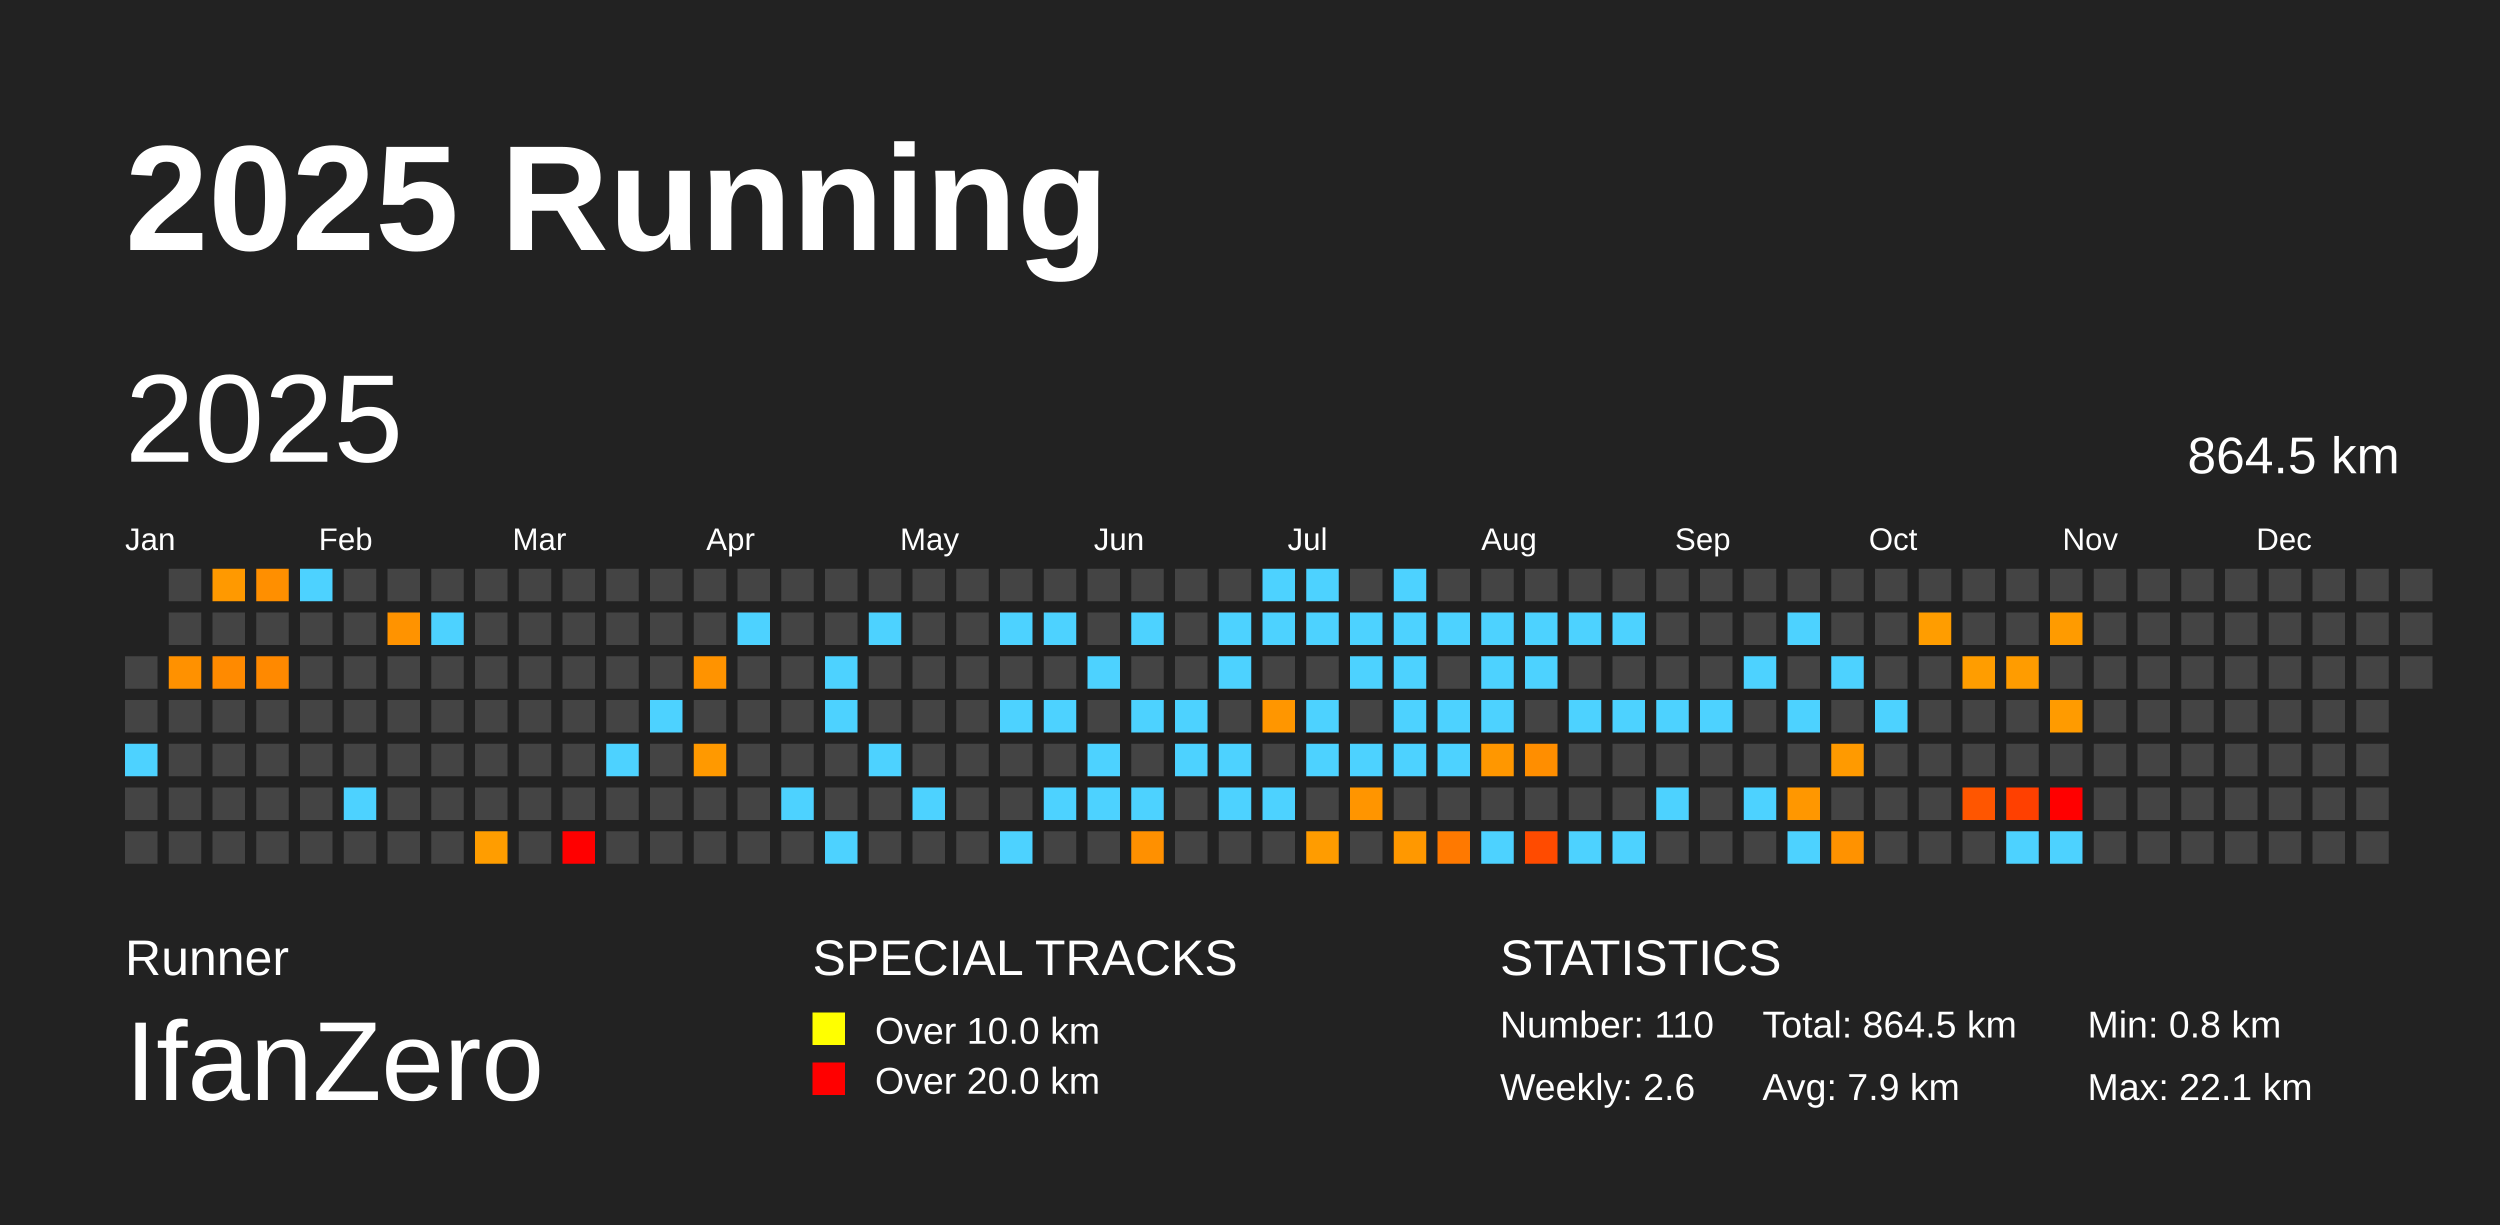
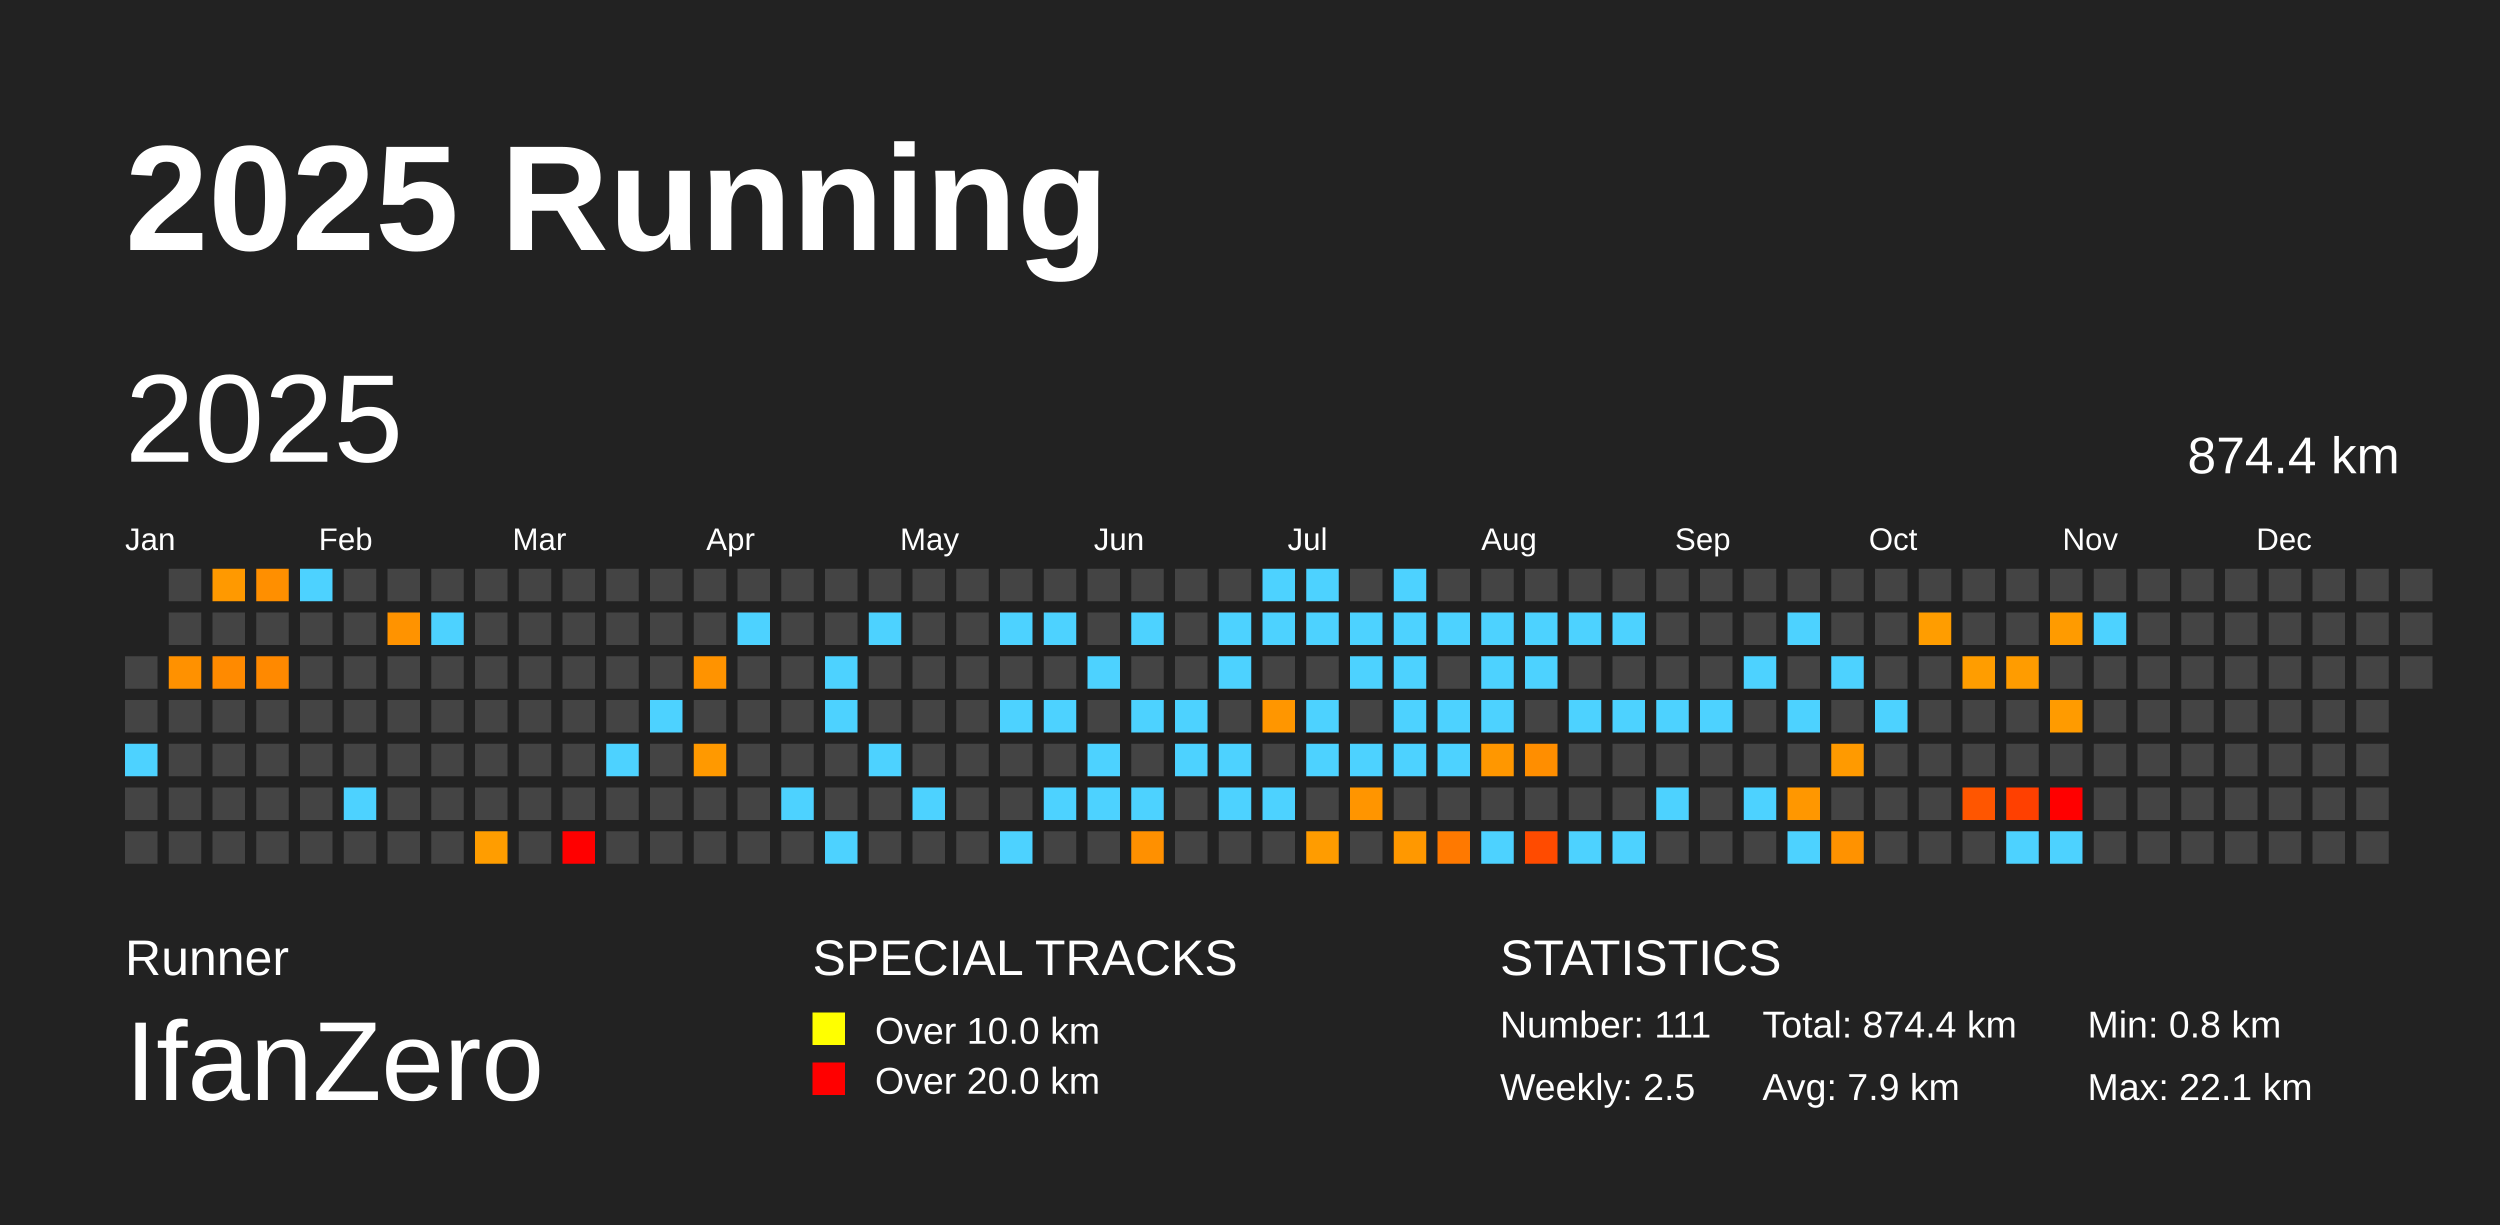
<svg xmlns="http://www.w3.org/2000/svg" baseProfile="full" height="98mm" version="1.1" viewBox="0,0,200,98" width="200mm">
  <defs />
  <rect fill="#222222" height="98" width="200" x="0" y="0" />
  <text fill="#FFFFFF" style="font-size:12px; font-family:Arial; font-weight:bold;" x="10" y="20">2025 Running</text>
  <text fill="#FFFFFF" style="font-size:4px; font-family:Arial" x="10" y="78">Runner</text>
  <text fill="#FFFFFF" style="font-size:9px; font-family:Arial" x="10" y="88">IfanZero</text>
  <text fill="#FFFFFF" style="font-size:4px; font-family:Arial" x="65" y="78">SPECIAL TRACKS</text>
  <rect fill="yellow" height="2.6" width="2.6" x="65" y="81" />
  <text fill="#FFFFFF" style="font-size:3px; font-family:Arial" x="70" y="83.5">Over 10.0 km</text>
  <rect fill="red" height="2.6" width="2.6" x="65" y="85" />
  <text fill="#FFFFFF" style="font-size:3px; font-family:Arial" x="70" y="87.5">Over 20.0 km</text>
  <text fill="#FFFFFF" style="font-size:4px; font-family:Arial" x="120" y="78">STATISTICS</text>
-   <text fill="#FFFFFF" style="font-size:3px; font-family:Arial" x="120" y="83">Number: 110</text>
-   <text fill="#FFFFFF" style="font-size:3px; font-family:Arial" x="120" y="88">Weekly: 2.6</text>
-   <text fill="#FFFFFF" style="font-size:3px; font-family:Arial" x="141" y="83">Total: 864.5 km</text>
+   <text fill="#FFFFFF" style="font-size:3px; font-family:Arial" x="120" y="83">Number: 111</text>
+   <text fill="#FFFFFF" style="font-size:3px; font-family:Arial" x="120" y="88">Weekly: 2.5</text>
+   <text fill="#FFFFFF" style="font-size:3px; font-family:Arial" x="141" y="83">Total: 874.4 km</text>
  <text fill="#FFFFFF" style="font-size:3px; font-family:Arial" x="141" y="88">Avg: 7.9 km</text>
  <text fill="#FFFFFF" style="font-size:3px; font-family:Arial" x="167" y="83">Min: 0.8 km</text>
  <text fill="#FFFFFF" style="font-size:3px; font-family:Arial" x="167" y="88">Max: 22.1 km</text>
  <text dominant-baseline="hanging" fill="#FFFFFF" style="font-size:10.0px; font-family:Arial;" x="10" y="30">2025</text>
-   <text dominant-baseline="hanging" fill="#FFFFFF" style="font-size:4.125px; font-family:Arial;" x="175" y="35">864.5 km</text>
+   <text dominant-baseline="hanging" fill="#FFFFFF" style="font-size:4.125px; font-family:Arial;" x="175" y="35">874.4 km</text>
  <text fill="#FFFFFF" style="font-size:2.5px; font-family:Arial" x="10.0" y="44">Jan</text>
  <text fill="#FFFFFF" style="font-size:2.5px; font-family:Arial" x="25.5" y="44">Feb</text>
  <text fill="#FFFFFF" style="font-size:2.5px; font-family:Arial" x="41.0" y="44">Mar</text>
  <text fill="#FFFFFF" style="font-size:2.5px; font-family:Arial" x="56.5" y="44">Apr</text>
  <text fill="#FFFFFF" style="font-size:2.5px; font-family:Arial" x="72.0" y="44">May</text>
  <text fill="#FFFFFF" style="font-size:2.5px; font-family:Arial" x="87.5" y="44">Jun</text>
  <text fill="#FFFFFF" style="font-size:2.5px; font-family:Arial" x="103.0" y="44">Jul</text>
  <text fill="#FFFFFF" style="font-size:2.5px; font-family:Arial" x="118.5" y="44">Aug</text>
  <text fill="#FFFFFF" style="font-size:2.5px; font-family:Arial" x="134.0" y="44">Sep</text>
  <text fill="#FFFFFF" style="font-size:2.5px; font-family:Arial" x="149.5" y="44">Oct</text>
  <text fill="#FFFFFF" style="font-size:2.5px; font-family:Arial" x="165.0" y="44">Nov</text>
  <text fill="#FFFFFF" style="font-size:2.5px; font-family:Arial" x="180.5" y="44">Dec</text>
  <rect fill="#444444" height="2.6" width="2.6" x="10.0" y="52.5" />
  <rect fill="#444444" height="2.6" width="2.6" x="10.0" y="56.0" />
  <rect fill="#4dd2ff" height="2.6" width="2.6" x="10.0" y="59.5" />
  <rect fill="#444444" height="2.6" width="2.6" x="10.0" y="63.0" />
  <rect fill="#444444" height="2.6" width="2.6" x="10.0" y="66.5" />
  <rect fill="#444444" height="2.6" width="2.6" x="13.5" y="45.5" />
  <rect fill="#444444" height="2.6" width="2.6" x="13.5" y="49.0" />
  <rect fill="#ff9100" height="2.6" width="2.6" x="13.5" y="52.5" />
  <rect fill="#444444" height="2.6" width="2.6" x="13.5" y="56.0" />
  <rect fill="#444444" height="2.6" width="2.6" x="13.5" y="59.5" />
  <rect fill="#444444" height="2.6" width="2.6" x="13.5" y="63.0" />
  <rect fill="#444444" height="2.6" width="2.6" x="13.5" y="66.5" />
  <rect fill="#ff9900" height="2.6" width="2.6" x="17.0" y="45.5" />
  <rect fill="#444444" height="2.6" width="2.6" x="17.0" y="49.0" />
  <rect fill="#ff8a00" height="2.6" width="2.6" x="17.0" y="52.5" />
  <rect fill="#444444" height="2.6" width="2.6" x="17.0" y="56.0" />
  <rect fill="#444444" height="2.6" width="2.6" x="17.0" y="59.5" />
  <rect fill="#444444" height="2.6" width="2.6" x="17.0" y="63.0" />
  <rect fill="#444444" height="2.6" width="2.6" x="17.0" y="66.5" />
  <rect fill="#ff8f00" height="2.6" width="2.6" x="20.5" y="45.5" />
  <rect fill="#444444" height="2.6" width="2.6" x="20.5" y="49.0" />
  <rect fill="#ff8900" height="2.6" width="2.6" x="20.5" y="52.5" />
  <rect fill="#444444" height="2.6" width="2.6" x="20.5" y="56.0" />
  <rect fill="#444444" height="2.6" width="2.6" x="20.5" y="59.5" />
  <rect fill="#444444" height="2.6" width="2.6" x="20.5" y="63.0" />
  <rect fill="#444444" height="2.6" width="2.6" x="20.5" y="66.5" />
  <rect fill="#4dd2ff" height="2.6" width="2.6" x="24.0" y="45.5" />
  <rect fill="#444444" height="2.6" width="2.6" x="24.0" y="49.0" />
  <rect fill="#444444" height="2.6" width="2.6" x="24.0" y="52.5" />
  <rect fill="#444444" height="2.6" width="2.6" x="24.0" y="56.0" />
  <rect fill="#444444" height="2.6" width="2.6" x="24.0" y="59.5" />
  <rect fill="#444444" height="2.6" width="2.6" x="24.0" y="63.0" />
  <rect fill="#444444" height="2.6" width="2.6" x="24.0" y="66.5" />
  <rect fill="#444444" height="2.6" width="2.6" x="27.5" y="45.5" />
  <rect fill="#444444" height="2.6" width="2.6" x="27.5" y="49.0" />
  <rect fill="#444444" height="2.6" width="2.6" x="27.5" y="52.5" />
  <rect fill="#444444" height="2.6" width="2.6" x="27.5" y="56.0" />
  <rect fill="#444444" height="2.6" width="2.6" x="27.5" y="59.5" />
  <rect fill="#4dd2ff" height="2.6" width="2.6" x="27.5" y="63.0" />
  <rect fill="#444444" height="2.6" width="2.6" x="27.5" y="66.5" />
  <rect fill="#444444" height="2.6" width="2.6" x="31.0" y="45.5" />
  <rect fill="#ff9300" height="2.6" width="2.6" x="31.0" y="49.0" />
  <rect fill="#444444" height="2.6" width="2.6" x="31.0" y="52.5" />
  <rect fill="#444444" height="2.6" width="2.6" x="31.0" y="56.0" />
  <rect fill="#444444" height="2.6" width="2.6" x="31.0" y="59.5" />
  <rect fill="#444444" height="2.6" width="2.6" x="31.0" y="63.0" />
  <rect fill="#444444" height="2.6" width="2.6" x="31.0" y="66.5" />
  <rect fill="#444444" height="2.6" width="2.6" x="34.5" y="45.5" />
  <rect fill="#4dd2ff" height="2.6" width="2.6" x="34.5" y="49.0" />
  <rect fill="#444444" height="2.6" width="2.6" x="34.5" y="52.5" />
  <rect fill="#444444" height="2.6" width="2.6" x="34.5" y="56.0" />
  <rect fill="#444444" height="2.6" width="2.6" x="34.5" y="59.5" />
  <rect fill="#444444" height="2.6" width="2.6" x="34.5" y="63.0" />
  <rect fill="#444444" height="2.6" width="2.6" x="34.5" y="66.5" />
  <rect fill="#444444" height="2.6" width="2.6" x="38.0" y="45.5" />
  <rect fill="#444444" height="2.6" width="2.6" x="38.0" y="49.0" />
  <rect fill="#444444" height="2.6" width="2.6" x="38.0" y="52.5" />
  <rect fill="#444444" height="2.6" width="2.6" x="38.0" y="56.0" />
  <rect fill="#444444" height="2.6" width="2.6" x="38.0" y="59.5" />
  <rect fill="#444444" height="2.6" width="2.6" x="38.0" y="63.0" />
  <rect fill="#ff9d00" height="2.6" width="2.6" x="38.0" y="66.5" />
  <rect fill="#444444" height="2.6" width="2.6" x="41.5" y="45.5" />
  <rect fill="#444444" height="2.6" width="2.6" x="41.5" y="49.0" />
  <rect fill="#444444" height="2.6" width="2.6" x="41.5" y="52.5" />
  <rect fill="#444444" height="2.6" width="2.6" x="41.5" y="56.0" />
  <rect fill="#444444" height="2.6" width="2.6" x="41.5" y="59.5" />
  <rect fill="#444444" height="2.6" width="2.6" x="41.5" y="63.0" />
  <rect fill="#444444" height="2.6" width="2.6" x="41.5" y="66.5" />
  <rect fill="#444444" height="2.6" width="2.6" x="45.0" y="45.5" />
  <rect fill="#444444" height="2.6" width="2.6" x="45.0" y="49.0" />
  <rect fill="#444444" height="2.6" width="2.6" x="45.0" y="52.5" />
  <rect fill="#444444" height="2.6" width="2.6" x="45.0" y="56.0" />
  <rect fill="#444444" height="2.6" width="2.6" x="45.0" y="59.5" />
  <rect fill="#444444" height="2.6" width="2.6" x="45.0" y="63.0" />
  <rect fill="red" height="2.6" width="2.6" x="45.0" y="66.5" />
  <rect fill="#444444" height="2.6" width="2.6" x="48.5" y="45.5" />
  <rect fill="#444444" height="2.6" width="2.6" x="48.5" y="49.0" />
  <rect fill="#444444" height="2.6" width="2.6" x="48.5" y="52.5" />
  <rect fill="#444444" height="2.6" width="2.6" x="48.5" y="56.0" />
  <rect fill="#4dd2ff" height="2.6" width="2.6" x="48.5" y="59.5" />
  <rect fill="#444444" height="2.6" width="2.6" x="48.5" y="63.0" />
  <rect fill="#444444" height="2.6" width="2.6" x="48.5" y="66.5" />
  <rect fill="#444444" height="2.6" width="2.6" x="52.0" y="45.5" />
  <rect fill="#444444" height="2.6" width="2.6" x="52.0" y="49.0" />
  <rect fill="#444444" height="2.6" width="2.6" x="52.0" y="52.5" />
  <rect fill="#4dd2ff" height="2.6" width="2.6" x="52.0" y="56.0" />
  <rect fill="#444444" height="2.6" width="2.6" x="52.0" y="59.5" />
  <rect fill="#444444" height="2.6" width="2.6" x="52.0" y="63.0" />
  <rect fill="#444444" height="2.6" width="2.6" x="52.0" y="66.5" />
  <rect fill="#444444" height="2.6" width="2.6" x="55.5" y="45.5" />
  <rect fill="#444444" height="2.6" width="2.6" x="55.5" y="49.0" />
  <rect fill="#ff9300" height="2.6" width="2.6" x="55.5" y="52.5" />
  <rect fill="#444444" height="2.6" width="2.6" x="55.5" y="56.0" />
  <rect fill="#ff9900" height="2.6" width="2.6" x="55.5" y="59.5" />
  <rect fill="#444444" height="2.6" width="2.6" x="55.5" y="63.0" />
  <rect fill="#444444" height="2.6" width="2.6" x="55.5" y="66.5" />
  <rect fill="#444444" height="2.6" width="2.6" x="59.0" y="45.5" />
  <rect fill="#4dd2ff" height="2.6" width="2.6" x="59.0" y="49.0" />
  <rect fill="#444444" height="2.6" width="2.6" x="59.0" y="52.5" />
  <rect fill="#444444" height="2.6" width="2.6" x="59.0" y="56.0" />
  <rect fill="#444444" height="2.6" width="2.6" x="59.0" y="59.5" />
  <rect fill="#444444" height="2.6" width="2.6" x="59.0" y="63.0" />
  <rect fill="#444444" height="2.6" width="2.6" x="59.0" y="66.5" />
  <rect fill="#444444" height="2.6" width="2.6" x="62.5" y="45.5" />
  <rect fill="#444444" height="2.6" width="2.6" x="62.5" y="49.0" />
  <rect fill="#444444" height="2.6" width="2.6" x="62.5" y="52.5" />
  <rect fill="#444444" height="2.6" width="2.6" x="62.5" y="56.0" />
  <rect fill="#444444" height="2.6" width="2.6" x="62.5" y="59.5" />
  <rect fill="#4dd2ff" height="2.6" width="2.6" x="62.5" y="63.0" />
  <rect fill="#444444" height="2.6" width="2.6" x="62.5" y="66.5" />
  <rect fill="#444444" height="2.6" width="2.6" x="66.0" y="45.5" />
  <rect fill="#444444" height="2.6" width="2.6" x="66.0" y="49.0" />
  <rect fill="#4dd2ff" height="2.6" width="2.6" x="66.0" y="52.5" />
  <rect fill="#4dd2ff" height="2.6" width="2.6" x="66.0" y="56.0" />
  <rect fill="#444444" height="2.6" width="2.6" x="66.0" y="59.5" />
  <rect fill="#444444" height="2.6" width="2.6" x="66.0" y="63.0" />
  <rect fill="#4dd2ff" height="2.6" width="2.6" x="66.0" y="66.5" />
  <rect fill="#444444" height="2.6" width="2.6" x="69.5" y="45.5" />
  <rect fill="#4dd2ff" height="2.6" width="2.6" x="69.5" y="49.0" />
  <rect fill="#444444" height="2.6" width="2.6" x="69.5" y="52.5" />
  <rect fill="#444444" height="2.6" width="2.6" x="69.5" y="56.0" />
  <rect fill="#4dd2ff" height="2.6" width="2.6" x="69.5" y="59.5" />
  <rect fill="#444444" height="2.6" width="2.6" x="69.5" y="63.0" />
  <rect fill="#444444" height="2.6" width="2.6" x="69.5" y="66.5" />
  <rect fill="#444444" height="2.6" width="2.6" x="73.0" y="45.5" />
  <rect fill="#444444" height="2.6" width="2.6" x="73.0" y="49.0" />
  <rect fill="#444444" height="2.6" width="2.6" x="73.0" y="52.5" />
  <rect fill="#444444" height="2.6" width="2.6" x="73.0" y="56.0" />
  <rect fill="#444444" height="2.6" width="2.6" x="73.0" y="59.5" />
  <rect fill="#4dd2ff" height="2.6" width="2.6" x="73.0" y="63.0" />
  <rect fill="#444444" height="2.6" width="2.6" x="73.0" y="66.5" />
  <rect fill="#444444" height="2.6" width="2.6" x="76.5" y="45.5" />
  <rect fill="#444444" height="2.6" width="2.6" x="76.5" y="49.0" />
  <rect fill="#444444" height="2.6" width="2.6" x="76.5" y="52.5" />
  <rect fill="#444444" height="2.6" width="2.6" x="76.5" y="56.0" />
  <rect fill="#444444" height="2.6" width="2.6" x="76.5" y="59.5" />
  <rect fill="#444444" height="2.6" width="2.6" x="76.5" y="63.0" />
  <rect fill="#444444" height="2.6" width="2.6" x="76.5" y="66.5" />
  <rect fill="#444444" height="2.6" width="2.6" x="80.0" y="45.5" />
  <rect fill="#4dd2ff" height="2.6" width="2.6" x="80.0" y="49.0" />
  <rect fill="#444444" height="2.6" width="2.6" x="80.0" y="52.5" />
  <rect fill="#4dd2ff" height="2.6" width="2.6" x="80.0" y="56.0" />
  <rect fill="#444444" height="2.6" width="2.6" x="80.0" y="59.5" />
  <rect fill="#444444" height="2.6" width="2.6" x="80.0" y="63.0" />
  <rect fill="#4dd2ff" height="2.6" width="2.6" x="80.0" y="66.5" />
  <rect fill="#444444" height="2.6" width="2.6" x="83.5" y="45.5" />
  <rect fill="#4dd2ff" height="2.6" width="2.6" x="83.5" y="49.0" />
  <rect fill="#444444" height="2.6" width="2.6" x="83.5" y="52.5" />
  <rect fill="#4dd2ff" height="2.6" width="2.6" x="83.5" y="56.0" />
  <rect fill="#444444" height="2.6" width="2.6" x="83.5" y="59.5" />
  <rect fill="#4dd2ff" height="2.6" width="2.6" x="83.5" y="63.0" />
  <rect fill="#444444" height="2.6" width="2.6" x="83.5" y="66.5" />
  <rect fill="#444444" height="2.6" width="2.6" x="87.0" y="45.5" />
  <rect fill="#444444" height="2.6" width="2.6" x="87.0" y="49.0" />
  <rect fill="#4dd2ff" height="2.6" width="2.6" x="87.0" y="52.5" />
  <rect fill="#444444" height="2.6" width="2.6" x="87.0" y="56.0" />
  <rect fill="#4dd2ff" height="2.6" width="2.6" x="87.0" y="59.5" />
  <rect fill="#4dd2ff" height="2.6" width="2.6" x="87.0" y="63.0" />
  <rect fill="#444444" height="2.6" width="2.6" x="87.0" y="66.5" />
  <rect fill="#444444" height="2.6" width="2.6" x="90.5" y="45.5" />
  <rect fill="#4dd2ff" height="2.6" width="2.6" x="90.5" y="49.0" />
  <rect fill="#444444" height="2.6" width="2.6" x="90.5" y="52.5" />
  <rect fill="#4dd2ff" height="2.6" width="2.6" x="90.5" y="56.0" />
  <rect fill="#444444" height="2.6" width="2.6" x="90.5" y="59.5" />
  <rect fill="#4dd2ff" height="2.6" width="2.6" x="90.5" y="63.0" />
  <rect fill="#ff9000" height="2.6" width="2.6" x="90.5" y="66.5" />
  <rect fill="#444444" height="2.6" width="2.6" x="94.0" y="45.5" />
  <rect fill="#444444" height="2.6" width="2.6" x="94.0" y="49.0" />
  <rect fill="#444444" height="2.6" width="2.6" x="94.0" y="52.5" />
  <rect fill="#4dd2ff" height="2.6" width="2.6" x="94.0" y="56.0" />
  <rect fill="#4dd2ff" height="2.6" width="2.6" x="94.0" y="59.5" />
  <rect fill="#444444" height="2.6" width="2.6" x="94.0" y="63.0" />
  <rect fill="#444444" height="2.6" width="2.6" x="94.0" y="66.5" />
  <rect fill="#444444" height="2.6" width="2.6" x="97.5" y="45.5" />
  <rect fill="#4dd2ff" height="2.6" width="2.6" x="97.5" y="49.0" />
  <rect fill="#4dd2ff" height="2.6" width="2.6" x="97.5" y="52.5" />
  <rect fill="#444444" height="2.6" width="2.6" x="97.5" y="56.0" />
  <rect fill="#4dd2ff" height="2.6" width="2.6" x="97.5" y="59.5" />
  <rect fill="#4dd2ff" height="2.6" width="2.6" x="97.5" y="63.0" />
  <rect fill="#444444" height="2.6" width="2.6" x="97.5" y="66.5" />
  <rect fill="#4dd2ff" height="2.6" width="2.6" x="101.0" y="45.5" />
  <rect fill="#4dd2ff" height="2.6" width="2.6" x="101.0" y="49.0" />
  <rect fill="#444444" height="2.6" width="2.6" x="101.0" y="52.5" />
  <rect fill="#ff9600" height="2.6" width="2.6" x="101.0" y="56.0" />
  <rect fill="#444444" height="2.6" width="2.6" x="101.0" y="59.5" />
  <rect fill="#4dd2ff" height="2.6" width="2.6" x="101.0" y="63.0" />
  <rect fill="#444444" height="2.6" width="2.6" x="101.0" y="66.5" />
  <rect fill="#4dd2ff" height="2.6" width="2.6" x="104.5" y="45.5" />
  <rect fill="#4dd2ff" height="2.6" width="2.6" x="104.5" y="49.0" />
  <rect fill="#444444" height="2.6" width="2.6" x="104.5" y="52.5" />
  <rect fill="#4dd2ff" height="2.6" width="2.6" x="104.5" y="56.0" />
  <rect fill="#4dd2ff" height="2.6" width="2.6" x="104.5" y="59.5" />
  <rect fill="#444444" height="2.6" width="2.6" x="104.5" y="63.0" />
  <rect fill="#ff9c00" height="2.6" width="2.6" x="104.5" y="66.5" />
  <rect fill="#444444" height="2.6" width="2.6" x="108.0" y="45.5" />
  <rect fill="#4dd2ff" height="2.6" width="2.6" x="108.0" y="49.0" />
  <rect fill="#4dd2ff" height="2.6" width="2.6" x="108.0" y="52.5" />
  <rect fill="#444444" height="2.6" width="2.6" x="108.0" y="56.0" />
  <rect fill="#4dd2ff" height="2.6" width="2.6" x="108.0" y="59.5" />
  <rect fill="#ff9500" height="2.6" width="2.6" x="108.0" y="63.0" />
  <rect fill="#444444" height="2.6" width="2.6" x="108.0" y="66.5" />
  <rect fill="#4dd2ff" height="2.6" width="2.6" x="111.5" y="45.5" />
  <rect fill="#4dd2ff" height="2.6" width="2.6" x="111.5" y="49.0" />
  <rect fill="#4dd2ff" height="2.6" width="2.6" x="111.5" y="52.5" />
  <rect fill="#4dd2ff" height="2.6" width="2.6" x="111.5" y="56.0" />
  <rect fill="#4dd2ff" height="2.6" width="2.6" x="111.5" y="59.5" />
  <rect fill="#444444" height="2.6" width="2.6" x="111.5" y="63.0" />
  <rect fill="#ff9800" height="2.6" width="2.6" x="111.5" y="66.5" />
  <rect fill="#444444" height="2.6" width="2.6" x="115.0" y="45.5" />
  <rect fill="#4dd2ff" height="2.6" width="2.6" x="115.0" y="49.0" />
  <rect fill="#444444" height="2.6" width="2.6" x="115.0" y="52.5" />
  <rect fill="#4dd2ff" height="2.6" width="2.6" x="115.0" y="56.0" />
  <rect fill="#4dd2ff" height="2.6" width="2.6" x="115.0" y="59.5" />
  <rect fill="#444444" height="2.6" width="2.6" x="115.0" y="63.0" />
  <rect fill="#ff7900" height="2.6" width="2.6" x="115.0" y="66.5" />
  <rect fill="#444444" height="2.6" width="2.6" x="118.5" y="45.5" />
  <rect fill="#4dd2ff" height="2.6" width="2.6" x="118.5" y="49.0" />
  <rect fill="#4dd2ff" height="2.6" width="2.6" x="118.5" y="52.5" />
  <rect fill="#4dd2ff" height="2.6" width="2.6" x="118.5" y="56.0" />
  <rect fill="#ff9700" height="2.6" width="2.6" x="118.5" y="59.5" />
  <rect fill="#444444" height="2.6" width="2.6" x="118.5" y="63.0" />
  <rect fill="#4dd2ff" height="2.6" width="2.6" x="118.5" y="66.5" />
  <rect fill="#444444" height="2.6" width="2.6" x="122.0" y="45.5" />
  <rect fill="#4dd2ff" height="2.6" width="2.6" x="122.0" y="49.0" />
  <rect fill="#4dd2ff" height="2.6" width="2.6" x="122.0" y="52.5" />
  <rect fill="#444444" height="2.6" width="2.6" x="122.0" y="56.0" />
  <rect fill="#ff8e00" height="2.6" width="2.6" x="122.0" y="59.5" />
  <rect fill="#444444" height="2.6" width="2.6" x="122.0" y="63.0" />
  <rect fill="#ff4b00" height="2.6" width="2.6" x="122.0" y="66.5" />
  <rect fill="#444444" height="2.6" width="2.6" x="125.5" y="45.5" />
  <rect fill="#4dd2ff" height="2.6" width="2.6" x="125.5" y="49.0" />
  <rect fill="#444444" height="2.6" width="2.6" x="125.5" y="52.5" />
  <rect fill="#4dd2ff" height="2.6" width="2.6" x="125.5" y="56.0" />
  <rect fill="#444444" height="2.6" width="2.6" x="125.5" y="59.5" />
  <rect fill="#444444" height="2.6" width="2.6" x="125.5" y="63.0" />
  <rect fill="#4dd2ff" height="2.6" width="2.6" x="125.5" y="66.5" />
  <rect fill="#444444" height="2.6" width="2.6" x="129.0" y="45.5" />
  <rect fill="#4dd2ff" height="2.6" width="2.6" x="129.0" y="49.0" />
  <rect fill="#444444" height="2.6" width="2.6" x="129.0" y="52.5" />
  <rect fill="#4dd2ff" height="2.6" width="2.6" x="129.0" y="56.0" />
  <rect fill="#444444" height="2.6" width="2.6" x="129.0" y="59.5" />
  <rect fill="#444444" height="2.6" width="2.6" x="129.0" y="63.0" />
  <rect fill="#4dd2ff" height="2.6" width="2.6" x="129.0" y="66.5" />
  <rect fill="#444444" height="2.6" width="2.6" x="132.5" y="45.5" />
  <rect fill="#444444" height="2.6" width="2.6" x="132.5" y="49.0" />
  <rect fill="#444444" height="2.6" width="2.6" x="132.5" y="52.5" />
  <rect fill="#4dd2ff" height="2.6" width="2.6" x="132.5" y="56.0" />
  <rect fill="#444444" height="2.6" width="2.6" x="132.5" y="59.5" />
  <rect fill="#4dd2ff" height="2.6" width="2.6" x="132.5" y="63.0" />
  <rect fill="#444444" height="2.6" width="2.6" x="132.5" y="66.5" />
  <rect fill="#444444" height="2.6" width="2.6" x="136.0" y="45.5" />
  <rect fill="#444444" height="2.6" width="2.6" x="136.0" y="49.0" />
  <rect fill="#444444" height="2.6" width="2.6" x="136.0" y="52.5" />
  <rect fill="#4dd2ff" height="2.6" width="2.6" x="136.0" y="56.0" />
  <rect fill="#444444" height="2.6" width="2.6" x="136.0" y="59.5" />
  <rect fill="#444444" height="2.6" width="2.6" x="136.0" y="63.0" />
  <rect fill="#444444" height="2.6" width="2.6" x="136.0" y="66.5" />
  <rect fill="#444444" height="2.6" width="2.6" x="139.5" y="45.5" />
  <rect fill="#444444" height="2.6" width="2.6" x="139.5" y="49.0" />
  <rect fill="#4dd2ff" height="2.6" width="2.6" x="139.5" y="52.5" />
  <rect fill="#444444" height="2.6" width="2.6" x="139.5" y="56.0" />
  <rect fill="#444444" height="2.6" width="2.6" x="139.5" y="59.5" />
  <rect fill="#4dd2ff" height="2.6" width="2.6" x="139.5" y="63.0" />
  <rect fill="#444444" height="2.6" width="2.6" x="139.5" y="66.5" />
  <rect fill="#444444" height="2.6" width="2.6" x="143.0" y="45.5" />
  <rect fill="#4dd2ff" height="2.6" width="2.6" x="143.0" y="49.0" />
  <rect fill="#444444" height="2.6" width="2.6" x="143.0" y="52.5" />
  <rect fill="#4dd2ff" height="2.6" width="2.6" x="143.0" y="56.0" />
  <rect fill="#444444" height="2.6" width="2.6" x="143.0" y="59.5" />
  <rect fill="#ff9700" height="2.6" width="2.6" x="143.0" y="63.0" />
  <rect fill="#4dd2ff" height="2.6" width="2.6" x="143.0" y="66.5" />
  <rect fill="#444444" height="2.6" width="2.6" x="146.5" y="45.5" />
  <rect fill="#444444" height="2.6" width="2.6" x="146.5" y="49.0" />
  <rect fill="#4dd2ff" height="2.6" width="2.6" x="146.5" y="52.5" />
  <rect fill="#444444" height="2.6" width="2.6" x="146.5" y="56.0" />
  <rect fill="#ff9a00" height="2.6" width="2.6" x="146.5" y="59.5" />
  <rect fill="#444444" height="2.6" width="2.6" x="146.5" y="63.0" />
  <rect fill="#ff9200" height="2.6" width="2.6" x="146.5" y="66.5" />
  <rect fill="#444444" height="2.6" width="2.6" x="150.0" y="45.5" />
  <rect fill="#444444" height="2.6" width="2.6" x="150.0" y="49.0" />
  <rect fill="#444444" height="2.6" width="2.6" x="150.0" y="52.5" />
  <rect fill="#4dd2ff" height="2.6" width="2.6" x="150.0" y="56.0" />
  <rect fill="#444444" height="2.6" width="2.6" x="150.0" y="59.5" />
  <rect fill="#444444" height="2.6" width="2.6" x="150.0" y="63.0" />
  <rect fill="#444444" height="2.6" width="2.6" x="150.0" y="66.5" />
  <rect fill="#444444" height="2.6" width="2.6" x="153.5" y="45.5" />
  <rect fill="#ff9d00" height="2.6" width="2.6" x="153.5" y="49.0" />
  <rect fill="#444444" height="2.6" width="2.6" x="153.5" y="52.5" />
  <rect fill="#444444" height="2.6" width="2.6" x="153.5" y="56.0" />
  <rect fill="#444444" height="2.6" width="2.6" x="153.5" y="59.5" />
  <rect fill="#444444" height="2.6" width="2.6" x="153.5" y="63.0" />
  <rect fill="#444444" height="2.6" width="2.6" x="153.5" y="66.5" />
  <rect fill="#444444" height="2.6" width="2.6" x="157.0" y="45.5" />
  <rect fill="#444444" height="2.6" width="2.6" x="157.0" y="49.0" />
  <rect fill="#ff9d00" height="2.6" width="2.6" x="157.0" y="52.5" />
  <rect fill="#444444" height="2.6" width="2.6" x="157.0" y="56.0" />
  <rect fill="#444444" height="2.6" width="2.6" x="157.0" y="59.5" />
  <rect fill="#ff5600" height="2.6" width="2.6" x="157.0" y="63.0" />
  <rect fill="#444444" height="2.6" width="2.6" x="157.0" y="66.5" />
  <rect fill="#444444" height="2.6" width="2.6" x="160.5" y="45.5" />
  <rect fill="#444444" height="2.6" width="2.6" x="160.5" y="49.0" />
  <rect fill="#ff9c00" height="2.6" width="2.6" x="160.5" y="52.5" />
  <rect fill="#444444" height="2.6" width="2.6" x="160.5" y="56.0" />
  <rect fill="#444444" height="2.6" width="2.6" x="160.5" y="59.5" />
  <rect fill="#ff4000" height="2.6" width="2.6" x="160.5" y="63.0" />
  <rect fill="#4dd2ff" height="2.6" width="2.6" x="160.5" y="66.5" />
  <rect fill="#444444" height="2.6" width="2.6" x="164.0" y="45.5" />
  <rect fill="#ff9b00" height="2.6" width="2.6" x="164.0" y="49.0" />
  <rect fill="#444444" height="2.6" width="2.6" x="164.0" y="52.5" />
  <rect fill="#ff9b00" height="2.6" width="2.6" x="164.0" y="56.0" />
  <rect fill="#444444" height="2.6" width="2.6" x="164.0" y="59.5" />
  <rect fill="red" height="2.6" width="2.6" x="164.0" y="63.0" />
  <rect fill="#4dd2ff" height="2.6" width="2.6" x="164.0" y="66.5" />
  <rect fill="#444444" height="2.6" width="2.6" x="167.5" y="45.5" />
-   <rect fill="#444444" height="2.6" width="2.6" x="167.5" y="49.0" />
+   <rect fill="#4dd2ff" height="2.6" width="2.6" x="167.5" y="49.0" />
  <rect fill="#444444" height="2.6" width="2.6" x="167.5" y="52.5" />
  <rect fill="#444444" height="2.6" width="2.6" x="167.5" y="56.0" />
  <rect fill="#444444" height="2.6" width="2.6" x="167.5" y="59.5" />
  <rect fill="#444444" height="2.6" width="2.6" x="167.5" y="63.0" />
  <rect fill="#444444" height="2.6" width="2.6" x="167.5" y="66.5" />
  <rect fill="#444444" height="2.6" width="2.6" x="171.0" y="45.5" />
  <rect fill="#444444" height="2.6" width="2.6" x="171.0" y="49.0" />
  <rect fill="#444444" height="2.6" width="2.6" x="171.0" y="52.5" />
  <rect fill="#444444" height="2.6" width="2.6" x="171.0" y="56.0" />
  <rect fill="#444444" height="2.6" width="2.6" x="171.0" y="59.5" />
  <rect fill="#444444" height="2.6" width="2.6" x="171.0" y="63.0" />
  <rect fill="#444444" height="2.6" width="2.6" x="171.0" y="66.5" />
  <rect fill="#444444" height="2.6" width="2.6" x="174.5" y="45.5" />
  <rect fill="#444444" height="2.6" width="2.6" x="174.5" y="49.0" />
  <rect fill="#444444" height="2.6" width="2.6" x="174.5" y="52.5" />
  <rect fill="#444444" height="2.6" width="2.6" x="174.5" y="56.0" />
  <rect fill="#444444" height="2.6" width="2.6" x="174.5" y="59.5" />
  <rect fill="#444444" height="2.6" width="2.6" x="174.5" y="63.0" />
  <rect fill="#444444" height="2.6" width="2.6" x="174.5" y="66.5" />
  <rect fill="#444444" height="2.6" width="2.6" x="178.0" y="45.5" />
  <rect fill="#444444" height="2.6" width="2.6" x="178.0" y="49.0" />
  <rect fill="#444444" height="2.6" width="2.6" x="178.0" y="52.5" />
  <rect fill="#444444" height="2.6" width="2.6" x="178.0" y="56.0" />
  <rect fill="#444444" height="2.6" width="2.6" x="178.0" y="59.5" />
  <rect fill="#444444" height="2.6" width="2.6" x="178.0" y="63.0" />
  <rect fill="#444444" height="2.6" width="2.6" x="178.0" y="66.5" />
  <rect fill="#444444" height="2.6" width="2.6" x="181.5" y="45.5" />
  <rect fill="#444444" height="2.6" width="2.6" x="181.5" y="49.0" />
  <rect fill="#444444" height="2.6" width="2.6" x="181.5" y="52.5" />
  <rect fill="#444444" height="2.6" width="2.6" x="181.5" y="56.0" />
  <rect fill="#444444" height="2.6" width="2.6" x="181.5" y="59.5" />
  <rect fill="#444444" height="2.6" width="2.6" x="181.5" y="63.0" />
  <rect fill="#444444" height="2.6" width="2.6" x="181.5" y="66.5" />
  <rect fill="#444444" height="2.6" width="2.6" x="185.0" y="45.5" />
  <rect fill="#444444" height="2.6" width="2.6" x="185.0" y="49.0" />
  <rect fill="#444444" height="2.6" width="2.6" x="185.0" y="52.5" />
  <rect fill="#444444" height="2.6" width="2.6" x="185.0" y="56.0" />
  <rect fill="#444444" height="2.6" width="2.6" x="185.0" y="59.5" />
  <rect fill="#444444" height="2.6" width="2.6" x="185.0" y="63.0" />
  <rect fill="#444444" height="2.6" width="2.6" x="185.0" y="66.5" />
  <rect fill="#444444" height="2.6" width="2.6" x="188.5" y="45.5" />
  <rect fill="#444444" height="2.6" width="2.6" x="188.5" y="49.0" />
  <rect fill="#444444" height="2.6" width="2.6" x="188.5" y="52.5" />
  <rect fill="#444444" height="2.6" width="2.6" x="188.5" y="56.0" />
  <rect fill="#444444" height="2.6" width="2.6" x="188.5" y="59.5" />
  <rect fill="#444444" height="2.6" width="2.6" x="188.5" y="63.0" />
  <rect fill="#444444" height="2.6" width="2.6" x="188.5" y="66.5" />
  <rect fill="#444444" height="2.6" width="2.6" x="192.0" y="45.5" />
  <rect fill="#444444" height="2.6" width="2.6" x="192.0" y="49.0" />
  <rect fill="#444444" height="2.6" width="2.6" x="192.0" y="52.5" />
</svg>
